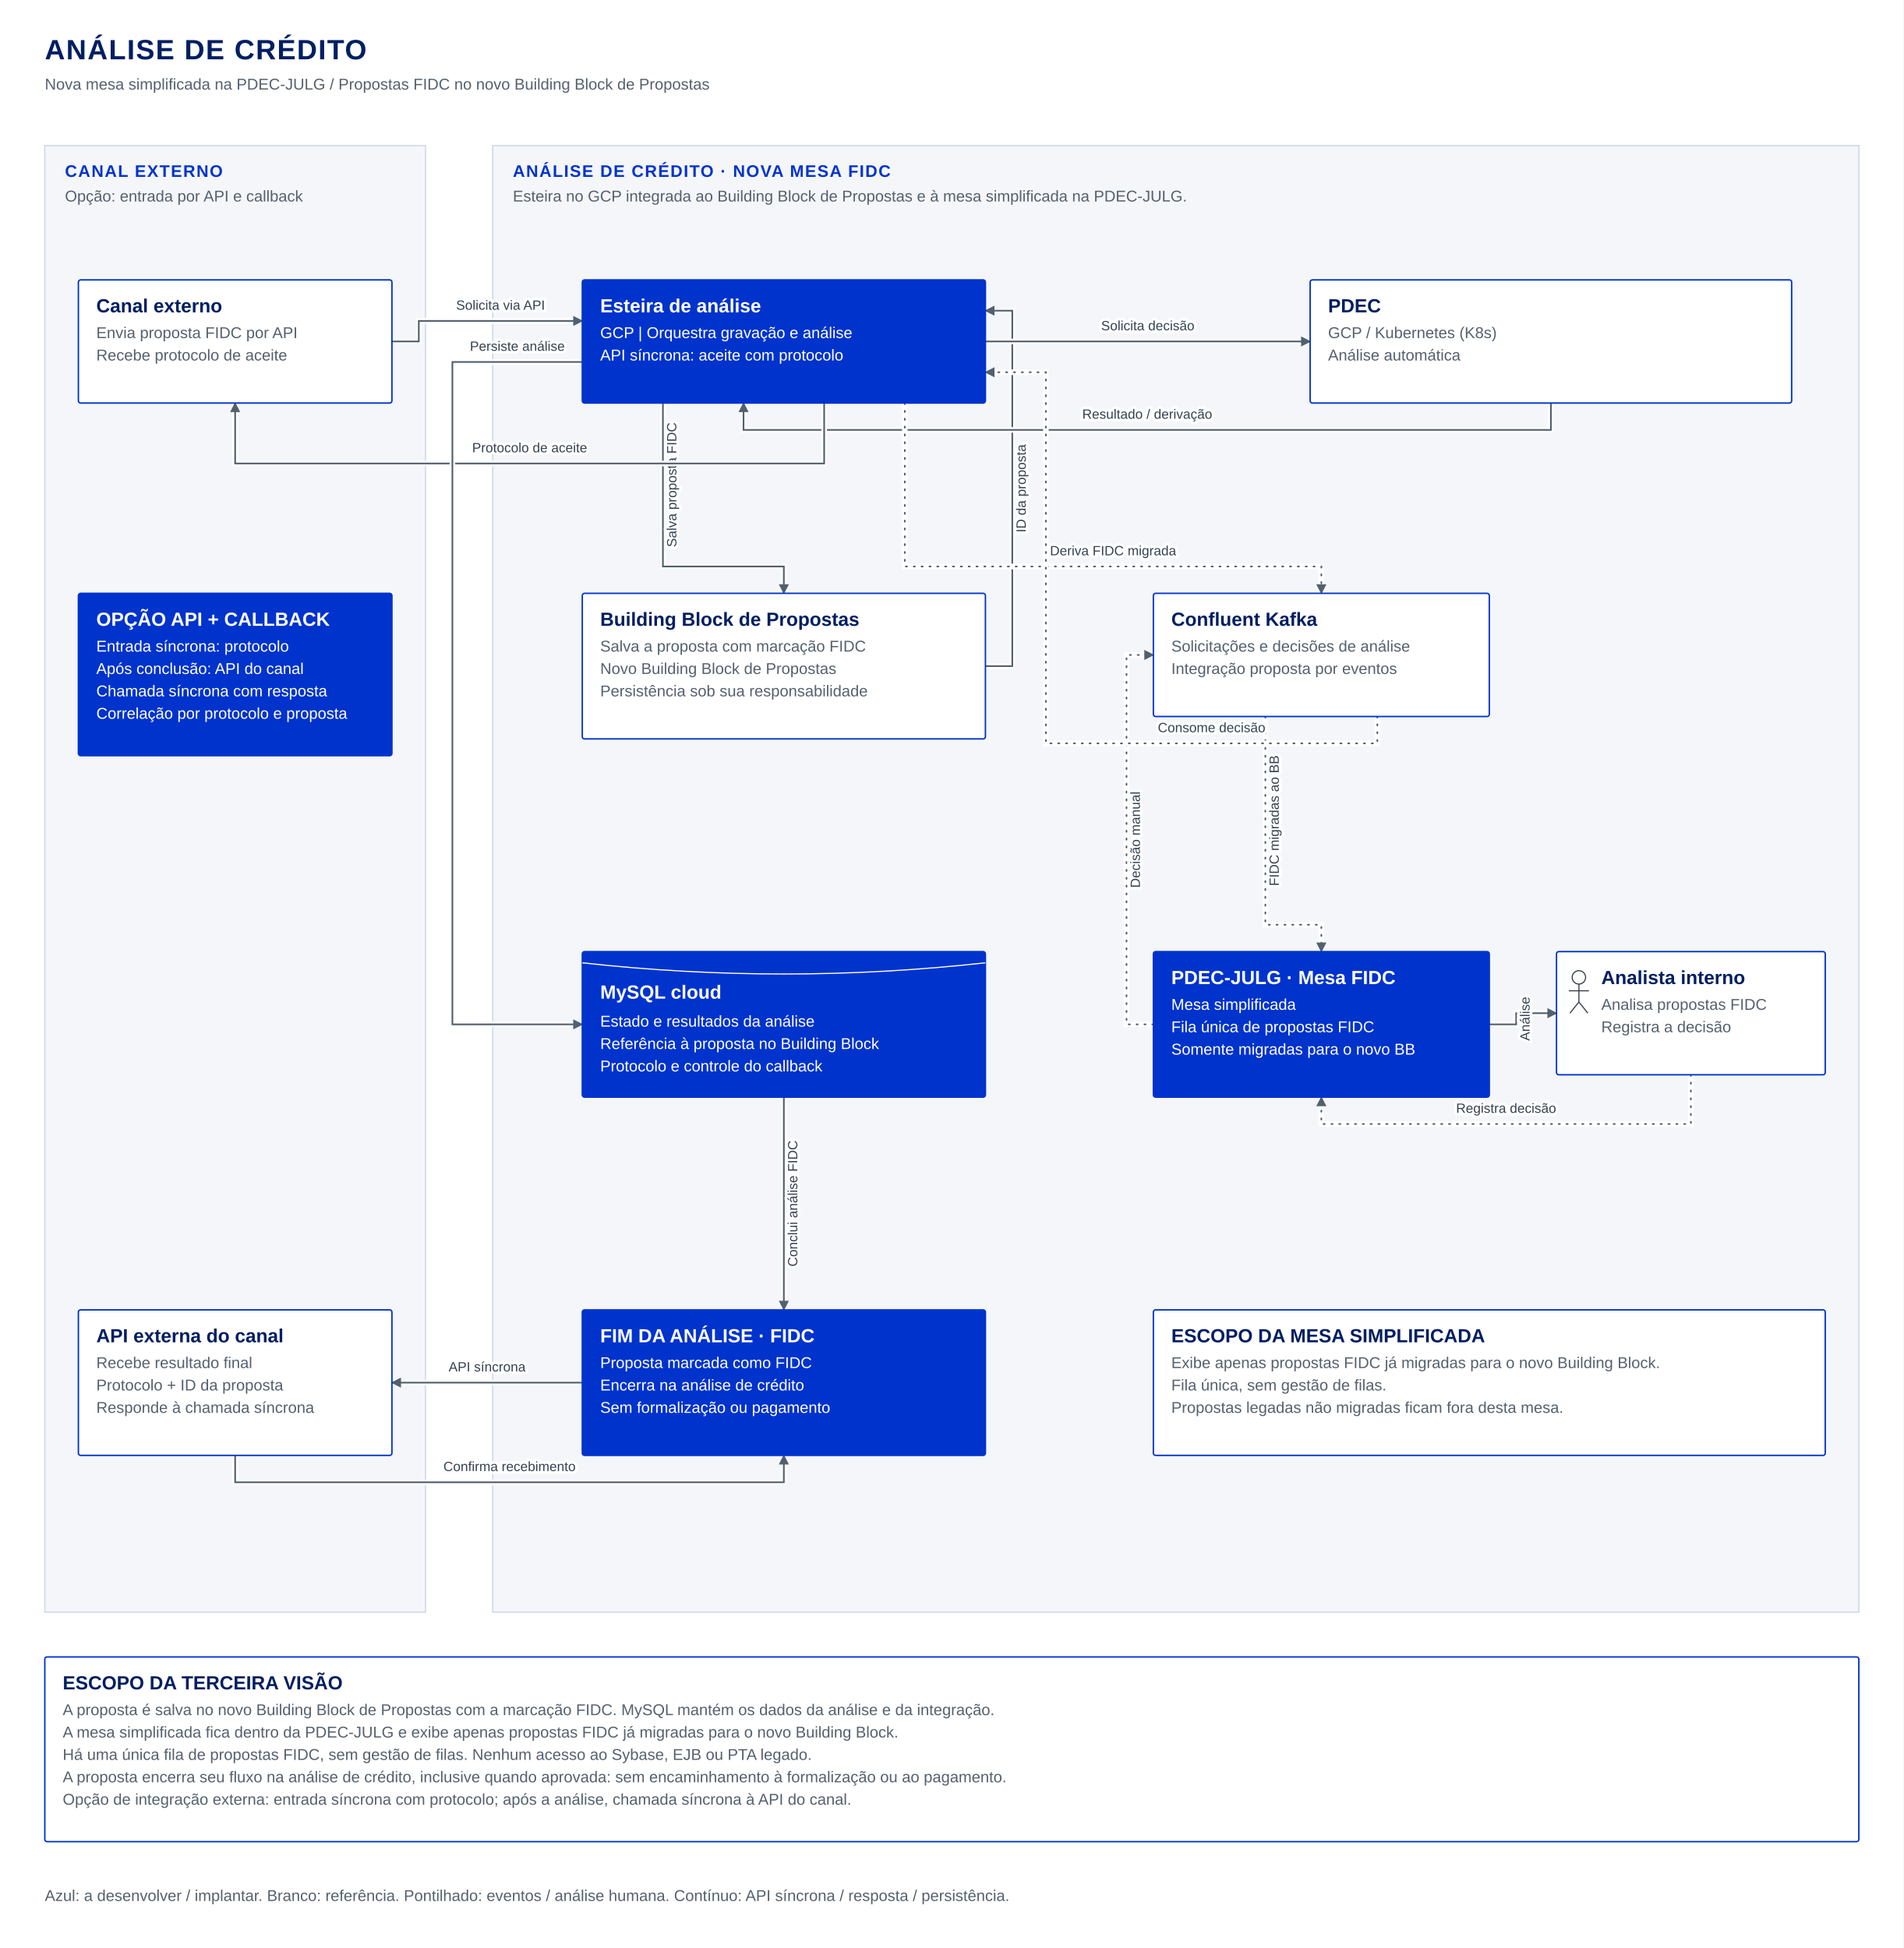
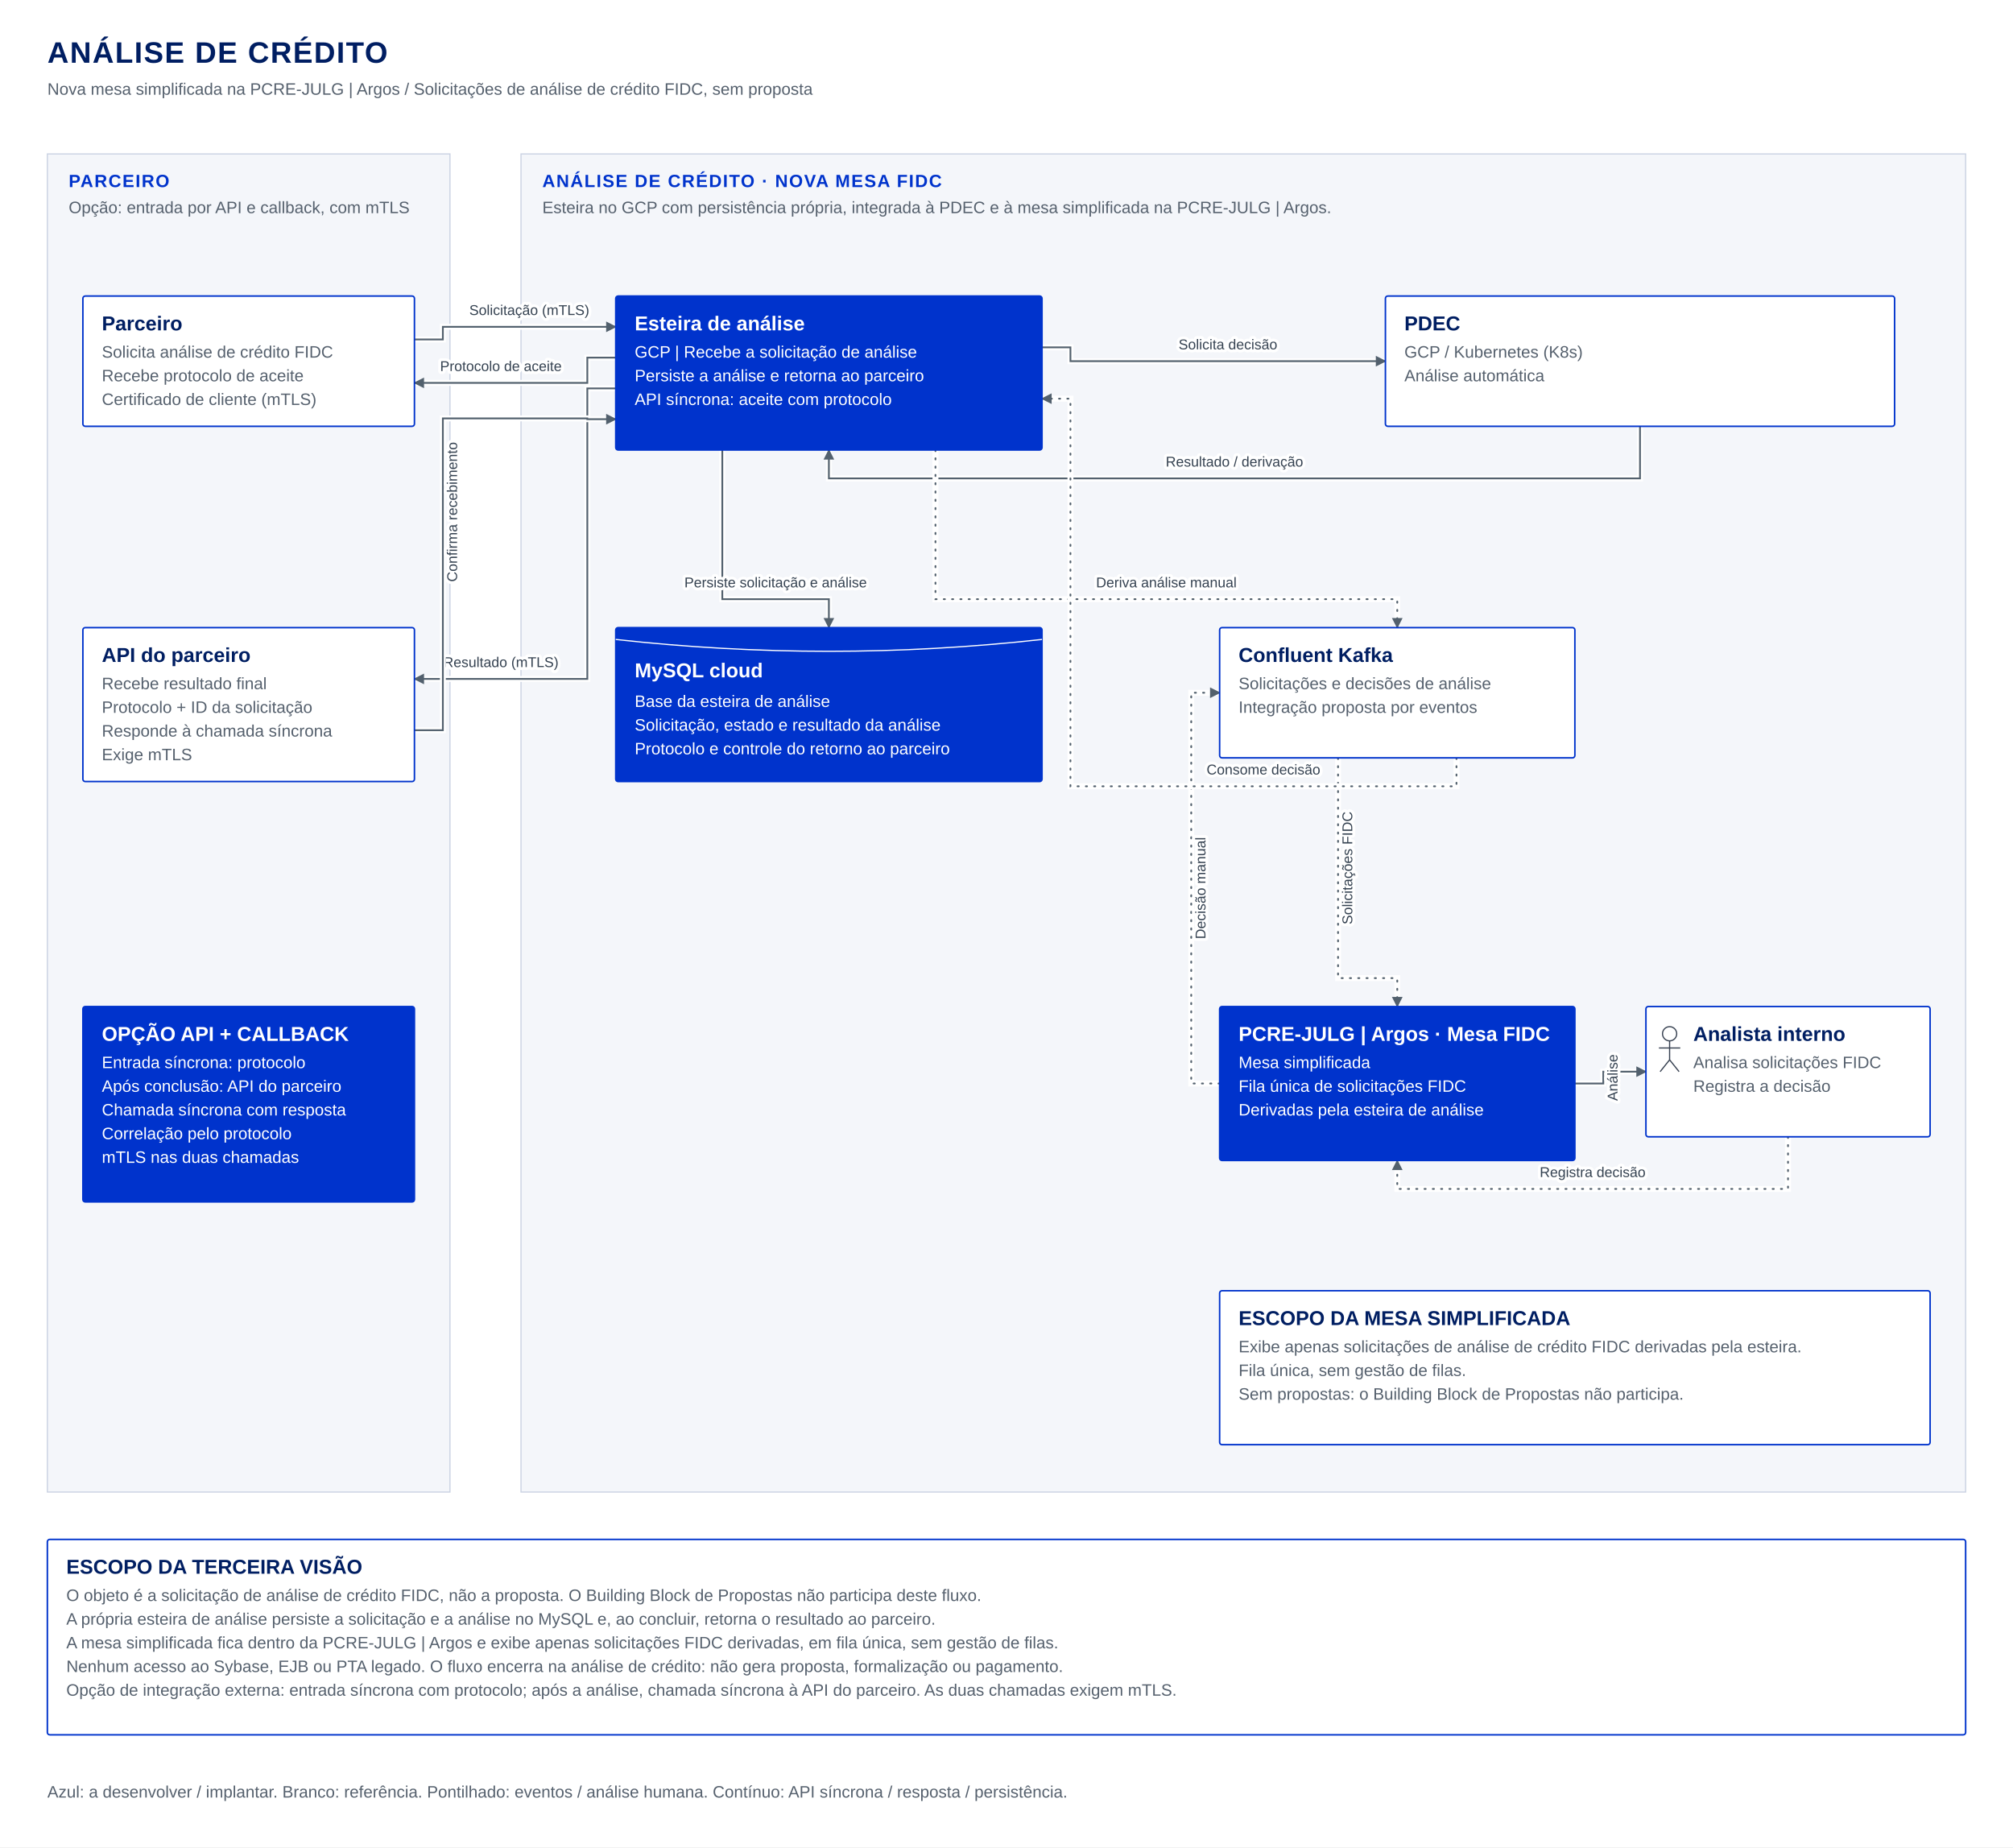
- <svg xmlns="http://www.w3.org/2000/svg" viewBox="0 0 1700 1740" role="img" aria-label="Nova mesa — propostas FIDC">
+ <svg xmlns="http://www.w3.org/2000/svg" viewBox="0 0 1700 1560" role="img" aria-label="Nova mesa — solicitações FIDC">
  <defs>
    <marker id="arrow" viewBox="0 0 10 10" refX="9" refY="5" markerWidth="6" markerHeight="6" orient="auto-start-reverse">
      <path d="M0,0 L10,5 L0,10z" fill="#52606d" />
    </marker>
  </defs>
  <style>text{font-family:Arial,Helvetica,sans-serif;fill:#16181c}.heading{fill:#001e62;font-size:25px;font-weight:700;letter-spacing:1px}.title{fill:#001e62;font-size:17px;font-weight:600}.section{fill:#0033cc;font-size:15px;font-weight:700;letter-spacing:1px}.small{font-size:14px;fill:#55606d}.edge-label{font-size:12px;fill:#354251;paint-order:stroke;stroke:white;stroke-width:5px;stroke-linejoin:round}.selected&gt;rect{stroke:#0033cc;stroke-width:3}.selected&gt;polyline:not(.hit){stroke:#0033cc;stroke-width:3}.change-new&gt;rect{fill:#0033cc}.change-new .title,.change-new .small{fill:#fff}.change-new&gt;path,.change-new&gt;circle{stroke:#fff}.change-adapt&gt;rect{fill:#e2ebff}.change-legacy&gt;rect{fill:#e1e3e7;stroke:#737a85}.change-legacy .title{fill:#252a33}.change-existing&gt;rect{fill:#fff;stroke:#737a85}.change-new.selected&gt;rect{stroke:#16181c;stroke-width:4;stroke-dasharray:6 3}</style>
  <rect width="100%" height="100%" fill="white" />
  <g data-node="outside" class="node">
-     <rect x="40" y="130" width="340" height="1310" fill="#f4f6fa" stroke="#cbd3e3" />
-     <text x="58" y="158" class="section">CANAL EXTERNO</text>
-     <text x="58" y="180" class="small">Opção: entrada por API e callback</text>
+     <rect x="40" y="130" width="340" height="1130" fill="#f4f6fa" stroke="#cbd3e3" />
+     <text x="58" y="158" class="section">PARCEIRO</text>
+     <text x="58" y="180" class="small">Opção: entrada por API e callback, com mTLS</text>
  </g>
  <g data-node="inside" class="node">
-     <rect x="440" y="130" width="1220" height="1310" fill="#f4f6fa" stroke="#cbd3e3" />
+     <rect x="440" y="130" width="1220" height="1130" fill="#f4f6fa" stroke="#cbd3e3" />
    <text x="458" y="158" class="section">ANÁLISE DE CRÉDITO · NOVA MESA FIDC</text>
-     <text x="458" y="180" class="small">Esteira no GCP integrada ao Building Block de Propostas e à mesa simplificada na PDEC-JULG.</text>
+     <text x="458" y="180" class="small">Esteira no GCP com persistência própria, integrada à PDEC e à mesa simplificada na PCRE-JULG | Argos.</text>
  </g>
  <g data-edge="entry">
-     <polyline class="hit" points="350,305 374,305 374,286.667 520,286.667" stroke="transparent" stroke-width="16" fill="none" />
-     <polyline class="hit" points="350,305 374,305 374,286.667 520,286.667" fill="none" stroke="white" stroke-width="5" pointer-events="none" />
-     <polyline points="350,305 374,305 374,286.667 520,286.667" fill="none" stroke="#52606d" stroke-width="1.5" marker-end="url(#arrow)" />
-     <text x="447" y="276.667" text-anchor="middle" transform="rotate(0 447 276.6667)" class="edge-label">Solicita via API</text>
+     <polyline class="hit" points="350,286.667 374,286.667 374,276 520,276" stroke="transparent" stroke-width="16" fill="none" />
+     <polyline class="hit" points="350,286.667 374,286.667 374,276 520,276" fill="none" stroke="white" stroke-width="5" pointer-events="none" />
+     <polyline points="350,286.667 374,286.667 374,276 520,276" fill="none" stroke="#52606d" stroke-width="1.5" marker-end="url(#arrow)" />
+     <text x="447" y="266" text-anchor="middle" transform="rotate(0 447 266)" class="edge-label">Solicitação (mTLS)</text>
  </g>
-   <g data-edge="saveproposal">
-     <polyline class="hit" points="592,360 592,506 700,506 700,530" stroke="transparent" stroke-width="16" fill="none" />
-     <polyline class="hit" points="592,360 592,506 700,506 700,530" fill="none" stroke="white" stroke-width="5" pointer-events="none" />
-     <polyline points="592,360 592,506 700,506 700,530" fill="none" stroke="#52606d" stroke-width="1.5" marker-end="url(#arrow)" />
-     <text x="604" y="433" text-anchor="middle" transform="rotate(-90 604 433)" class="edge-label">Salva proposta FIDC</text>
+   <g data-edge="returnchannel">
+     <polyline class="hit" points="520,302 496,302 496,323.333 350,323.333" stroke="transparent" stroke-width="16" fill="none" />
+     <polyline class="hit" points="520,302 496,302 496,323.333 350,323.333" fill="none" stroke="white" stroke-width="5" pointer-events="none" />
+     <polyline points="520,302 496,302 496,323.333 350,323.333" fill="none" stroke="#52606d" stroke-width="1.5" marker-end="url(#arrow)" />
+     <text x="423" y="313.333" text-anchor="middle" transform="rotate(0 423 313.3333)" class="edge-label">Protocolo de aceite</text>
  </g>
-   <g data-edge="proposalreference">
-     <polyline class="hit" points="880,595 904,595 904,277.5 880,277.5" stroke="transparent" stroke-width="16" fill="none" />
-     <polyline class="hit" points="880,595 904,595 904,277.5 880,277.5" fill="none" stroke="white" stroke-width="5" pointer-events="none" />
-     <polyline points="880,595 904,595 904,277.5 880,277.5" fill="none" stroke="#52606d" stroke-width="1.5" marker-end="url(#arrow)" />
-     <text x="916" y="436.25" text-anchor="middle" transform="rotate(-90 916 436.25)" class="edge-label">ID da proposta</text>
+   <g data-edge="notifychannel">
+     <polyline class="hit" points="520,328 496,328 496,573.333 350,573.333" stroke="transparent" stroke-width="16" fill="none" />
+     <polyline class="hit" points="520,328 496,328 496,573.333 350,573.333" fill="none" stroke="white" stroke-width="5" pointer-events="none" />
+     <polyline points="520,328 496,328 496,573.333 350,573.333" fill="none" stroke="#52606d" stroke-width="1.5" marker-end="url(#arrow)" />
+     <text x="423" y="563.333" text-anchor="middle" transform="rotate(0 423 563.3333)" class="edge-label">Resultado (mTLS)</text>
+   </g>
+   <g data-edge="callbackresponse">
+     <polyline class="hit" points="350,616.667 374,616.667 374,353.333 496,353.333 496,354 520,354" stroke="transparent" stroke-width="16" fill="none" />
+     <polyline class="hit" points="350,616.667 374,616.667 374,353.333 496,353.333 496,354 520,354" fill="none" stroke="white" stroke-width="5" pointer-events="none" />
+     <polyline points="350,616.667 374,616.667 374,353.333 496,353.333 496,354 520,354" fill="none" stroke="#52606d" stroke-width="1.5" marker-end="url(#arrow)" />
+     <text x="386" y="432.333" text-anchor="middle" transform="rotate(-90 386 432.3333)" class="edge-label">Confirma recebimento</text>
  </g>
  <g data-edge="decision">
-     <polyline class="hit" points="880,305 1170,305" stroke="transparent" stroke-width="16" fill="none" />
-     <polyline class="hit" points="880,305 1170,305" fill="none" stroke="white" stroke-width="5" pointer-events="none" />
-     <polyline points="880,305 1170,305" fill="none" stroke="#52606d" stroke-width="1.5" marker-end="url(#arrow)" />
-     <text x="1025" y="295" text-anchor="middle" transform="rotate(0 1025 295)" class="edge-label">Solicita decisão</text>
+     <polyline class="hit" points="880,293.333 904,293.333 904,305 1170,305" stroke="transparent" stroke-width="16" fill="none" />
+     <polyline class="hit" points="880,293.333 904,293.333 904,305 1170,305" fill="none" stroke="white" stroke-width="5" pointer-events="none" />
+     <polyline points="880,293.333 904,293.333 904,305 1170,305" fill="none" stroke="#52606d" stroke-width="1.5" marker-end="url(#arrow)" />
+     <text x="1037" y="295" text-anchor="middle" transform="rotate(0 1037 295)" class="edge-label">Solicita decisão</text>
+   </g>
+   <g data-edge="persist">
+     <polyline class="hit" points="610,380 610,506 700,506 700,530" stroke="transparent" stroke-width="16" fill="none" />
+     <polyline class="hit" points="610,380 610,506 700,506 700,530" fill="none" stroke="white" stroke-width="5" pointer-events="none" />
+     <polyline points="610,380 610,506 700,506 700,530" fill="none" stroke="#52606d" stroke-width="1.5" marker-end="url(#arrow)" />
+     <text x="655" y="496" text-anchor="middle" transform="rotate(0 655 496)" class="edge-label">Persiste solicitação e análise</text>
  </g>
  <g data-edge="result">
-     <polyline class="hit" points="1385,360 1385,384 664,384 664,360" stroke="transparent" stroke-width="16" fill="none" />
-     <polyline class="hit" points="1385,360 1385,384 664,384 664,360" fill="none" stroke="white" stroke-width="5" pointer-events="none" />
-     <polyline points="1385,360 1385,384 664,384 664,360" fill="none" stroke="#52606d" stroke-width="1.5" marker-end="url(#arrow)" />
-     <text x="1024.5" y="374" text-anchor="middle" transform="rotate(0 1024.5 374)" class="edge-label">Resultado / derivação</text>
-   </g>
-   <g data-edge="returnchannel">
-     <polyline class="hit" points="736,360 736,414 210,414 210,360" stroke="transparent" stroke-width="16" fill="none" />
-     <polyline class="hit" points="736,360 736,414 210,414 210,360" fill="none" stroke="white" stroke-width="5" pointer-events="none" />
-     <polyline points="736,360 736,414 210,414 210,360" fill="none" stroke="#52606d" stroke-width="1.5" marker-end="url(#arrow)" />
-     <text x="473" y="404" text-anchor="middle" transform="rotate(0 473 404)" class="edge-label">Protocolo de aceite</text>
-   </g>
-   <g data-edge="persist">
-     <polyline class="hit" points="520,323.333 404,323.333 404,915 520,915" stroke="transparent" stroke-width="16" fill="none" />
-     <polyline class="hit" points="520,323.333 404,323.333 404,915 520,915" fill="none" stroke="white" stroke-width="5" pointer-events="none" />
-     <polyline points="520,323.333 404,323.333 404,915 520,915" fill="none" stroke="#52606d" stroke-width="1.5" marker-end="url(#arrow)" />
-     <text x="462" y="313.333" text-anchor="middle" transform="rotate(0 462 313.3333)" class="edge-label">Persiste análise</text>
+     <polyline class="hit" points="1385,360 1385,404 700,404 700,380" stroke="transparent" stroke-width="16" fill="none" />
+     <polyline class="hit" points="1385,360 1385,404 700,404 700,380" fill="none" stroke="white" stroke-width="5" pointer-events="none" />
+     <polyline points="1385,360 1385,404 700,404 700,380" fill="none" stroke="#52606d" stroke-width="1.5" marker-end="url(#arrow)" />
+     <text x="1042.5" y="394" text-anchor="middle" transform="rotate(0 1042.5 394)" class="edge-label">Resultado / derivação</text>
  </g>
  <g data-edge="derive">
-     <polyline class="hit" points="808,360 808,506 1180,506 1180,530" stroke="transparent" stroke-width="16" fill="none" />
-     <polyline class="hit" points="808,360 808,506 1180,506 1180,530" fill="none" stroke="white" stroke-width="5" pointer-events="none" />
-     <polyline points="808,360 808,506 1180,506 1180,530" fill="none" stroke="#52606d" stroke-width="1.5" stroke-dasharray="1 6" stroke-linecap="round" marker-end="url(#arrow)" />
-     <text x="994" y="496" text-anchor="middle" transform="rotate(0 994 496)" class="edge-label">Deriva FIDC migrada</text>
+     <polyline class="hit" points="790,380 790,506 1180,506 1180,530" stroke="transparent" stroke-width="16" fill="none" />
+     <polyline class="hit" points="790,380 790,506 1180,506 1180,530" fill="none" stroke="white" stroke-width="5" pointer-events="none" />
+     <polyline points="790,380 790,506 1180,506 1180,530" fill="none" stroke="#52606d" stroke-width="1.5" stroke-dasharray="1 6" stroke-linecap="round" marker-end="url(#arrow)" />
+     <text x="985" y="496" text-anchor="middle" transform="rotate(0 985 496)" class="edge-label">Deriva análise manual</text>
  </g>
  <g data-edge="manualrequest">
    <polyline class="hit" points="1130,640 1130,826 1180,826 1180,850" stroke="transparent" stroke-width="16" fill="none" />
    <polyline class="hit" points="1130,640 1130,826 1180,826 1180,850" fill="none" stroke="white" stroke-width="5" pointer-events="none" />
    <polyline points="1130,640 1130,826 1180,826 1180,850" fill="none" stroke="#52606d" stroke-width="1.5" stroke-dasharray="1 6" stroke-linecap="round" marker-end="url(#arrow)" />
-     <text x="1142" y="733" text-anchor="middle" transform="rotate(-90 1142 733)" class="edge-label">FIDC migradas ao BB</text>
+     <text x="1142" y="733" text-anchor="middle" transform="rotate(-90 1142 733)" class="edge-label">Solicitações FIDC</text>
  </g>
  <g data-edge="manualresult">
    <polyline class="hit" points="1030,915 1006,915 1006,585 1030,585" stroke="transparent" stroke-width="16" fill="none" />
    <polyline class="hit" points="1030,915 1006,915 1006,585 1030,585" fill="none" stroke="white" stroke-width="5" pointer-events="none" />
    <polyline points="1030,915 1006,915 1006,585 1030,585" fill="none" stroke="#52606d" stroke-width="1.5" stroke-dasharray="1 6" stroke-linecap="round" marker-end="url(#arrow)" />
    <text x="1018" y="750" text-anchor="middle" transform="rotate(-90 1018 750)" class="edge-label">Decisão manual</text>
  </g>
  <g data-edge="consolidate">
-     <polyline class="hit" points="1230,640 1230,664 934,664 934,332.5 880,332.5" stroke="transparent" stroke-width="16" fill="none" />
-     <polyline class="hit" points="1230,640 1230,664 934,664 934,332.5 880,332.5" fill="none" stroke="white" stroke-width="5" pointer-events="none" />
-     <polyline points="1230,640 1230,664 934,664 934,332.5 880,332.5" fill="none" stroke="#52606d" stroke-width="1.5" stroke-dasharray="1 6" stroke-linecap="round" marker-end="url(#arrow)" />
-     <text x="1082" y="654" text-anchor="middle" transform="rotate(0 1082 654)" class="edge-label">Consome decisão</text>
+     <polyline class="hit" points="1230,640 1230,664 904,664 904,336.667 880,336.667" stroke="transparent" stroke-width="16" fill="none" />
+     <polyline class="hit" points="1230,640 1230,664 904,664 904,336.667 880,336.667" fill="none" stroke="white" stroke-width="5" pointer-events="none" />
+     <polyline points="1230,640 1230,664 904,664 904,336.667 880,336.667" fill="none" stroke="#52606d" stroke-width="1.5" stroke-dasharray="1 6" stroke-linecap="round" marker-end="url(#arrow)" />
+     <text x="1067" y="654" text-anchor="middle" transform="rotate(0 1067 654)" class="edge-label">Consome decisão</text>
  </g>
  <g data-edge="humanrequest">
    <polyline class="hit" points="1330,915 1354,915 1354,905 1390,905" stroke="transparent" stroke-width="16" fill="none" />
    <polyline class="hit" points="1330,915 1354,915 1354,905 1390,905" fill="none" stroke="white" stroke-width="5" pointer-events="none" />
    <polyline points="1330,915 1354,915 1354,905 1390,905" fill="none" stroke="#52606d" stroke-width="1.5" marker-end="url(#arrow)" />
    <text x="1366" y="910" text-anchor="middle" transform="rotate(-90 1366 910)" class="edge-label">Análise</text>
  </g>
  <g data-edge="humanresult">
    <polyline class="hit" points="1510,960 1510,1004 1180,1004 1180,980" stroke="transparent" stroke-width="16" fill="none" />
    <polyline class="hit" points="1510,960 1510,1004 1180,1004 1180,980" fill="none" stroke="white" stroke-width="5" pointer-events="none" />
    <polyline points="1510,960 1510,1004 1180,1004 1180,980" fill="none" stroke="#52606d" stroke-width="1.5" stroke-dasharray="1 6" stroke-linecap="round" marker-end="url(#arrow)" />
    <text x="1345" y="994" text-anchor="middle" transform="rotate(0 1345 994)" class="edge-label">Registra decisão</text>
  </g>
-   <g data-edge="statusrule">
-     <polyline class="hit" points="700,980 700,1170" stroke="transparent" stroke-width="16" fill="none" />
-     <polyline class="hit" points="700,980 700,1170" fill="none" stroke="white" stroke-width="5" pointer-events="none" />
-     <polyline points="700,980 700,1170" fill="none" stroke="#52606d" stroke-width="1.5" marker-end="url(#arrow)" />
-     <text x="712" y="1075" text-anchor="middle" transform="rotate(-90 712 1075)" class="edge-label">Conclui análise FIDC</text>
-   </g>
-   <g data-edge="notifychannel">
-     <polyline class="hit" points="520,1235 350,1235" stroke="transparent" stroke-width="16" fill="none" />
-     <polyline class="hit" points="520,1235 350,1235" fill="none" stroke="white" stroke-width="5" pointer-events="none" />
-     <polyline points="520,1235 350,1235" fill="none" stroke="#52606d" stroke-width="1.5" marker-end="url(#arrow)" />
-     <text x="435" y="1225" text-anchor="middle" transform="rotate(0 435 1225)" class="edge-label">API síncrona</text>
-   </g>
-   <g data-edge="callbackresponse">
-     <polyline class="hit" points="210,1300 210,1324 700,1324 700,1300" stroke="transparent" stroke-width="16" fill="none" />
-     <polyline class="hit" points="210,1300 210,1324 700,1324 700,1300" fill="none" stroke="white" stroke-width="5" pointer-events="none" />
-     <polyline points="210,1300 210,1324 700,1324 700,1300" fill="none" stroke="#52606d" stroke-width="1.5" marker-end="url(#arrow)" />
-     <text x="455" y="1314" text-anchor="middle" transform="rotate(0 455 1314)" class="edge-label">Confirma recebimento</text>
-   </g>
  <g data-node="heading" class="node">
    <rect x="40" y="25" width="1620" height="80" fill="transparent" />
    <text x="40" y="53" class="heading">ANÁLISE DE CRÉDITO</text>
-     <text x="40" y="80" class="small">Nova mesa simplificada na PDEC-JULG / Propostas FIDC no novo Building Block de Propostas</text>
+     <text x="40" y="80" class="small">Nova mesa simplificada na PCRE-JULG | Argos / Solicitações de análise de crédito FIDC, sem proposta</text>
  </g>
  <g data-node="channel" class="node">
    <rect x="70" y="250" width="280" height="110" rx="2" fill="white" stroke="#0033cc" stroke-width="1.3" />
-     <text x="86" y="279" class="title">Canal externo</text>
-     <text x="86" y="302" class="small">Envia proposta FIDC por API</text>
+     <text x="86" y="279" class="title">Parceiro</text>
+     <text x="86" y="302" class="small">Solicita análise de crédito FIDC</text>
    <text x="86" y="322" class="small">Recebe protocolo de aceite</text>
+     <text x="86" y="342" class="small">Certificado de cliente (mTLS)</text>
  </g>
  <g data-node="credit" class="node change-new">
-     <rect x="520" y="250" width="360" height="110" rx="2" fill="white" stroke="#0033cc" stroke-width="1.3" />
+     <rect x="520" y="250" width="360" height="130" rx="2" fill="white" stroke="#0033cc" stroke-width="1.3" />
    <text x="536" y="279" class="title">Esteira de análise</text>
-     <text x="536" y="302" class="small">GCP | Orquestra gravação e análise</text>
-     <text x="536" y="322" class="small">API síncrona: aceite com protocolo</text>
+     <text x="536" y="302" class="small">GCP | Recebe a solicitação de análise</text>
+     <text x="536" y="322" class="small">Persiste a análise e retorna ao parceiro</text>
+     <text x="536" y="342" class="small">API síncrona: aceite com protocolo</text>
  </g>
  <g data-node="pdec" class="node">
    <rect x="1170" y="250" width="430" height="110" rx="2" fill="white" stroke="#0033cc" stroke-width="1.3" />
    <text x="1186" y="279" class="title">PDEC</text>
    <text x="1186" y="302" class="small">GCP / Kubernetes (K8s)</text>
    <text x="1186" y="322" class="small">Análise automática</text>
  </g>
-   <g data-node="proposalblock" class="node">
+   <g data-node="mysql" class="node change-new">
    <rect x="520" y="530" width="360" height="130" rx="2" fill="white" stroke="#0033cc" stroke-width="1.3" />
-     <text x="536" y="559" class="title">Building Block de Propostas</text>
-     <text x="536" y="582" class="small">Salva a proposta com marcação FIDC</text>
-     <text x="536" y="602" class="small">Novo Building Block de Propostas</text>
-     <text x="536" y="622" class="small">Persistência sob sua responsabilidade</text>
-   </g>
-   <g data-node="mysql" class="node change-new">
-     <rect x="520" y="850" width="360" height="130" rx="2" fill="white" stroke="#0033cc" stroke-width="1.3" />
-     <path d="M520,860 Q700,880 880,860" fill="none" stroke="#0033cc" />
-     <text x="536" y="892" class="title">MySQL cloud</text>
-     <text x="536" y="917" class="small">Estado e resultados da análise</text>
-     <text x="536" y="937" class="small">Referência à proposta no Building Block</text>
-     <text x="536" y="957" class="small">Protocolo e controle do callback</text>
+     <path d="M520,540 Q700,560 880,540" fill="none" stroke="#0033cc" />
+     <text x="536" y="572" class="title">MySQL cloud</text>
+     <text x="536" y="597" class="small">Base da esteira de análise</text>
+     <text x="536" y="617" class="small">Solicitação, estado e resultado da análise</text>
+     <text x="536" y="637" class="small">Protocolo e controle do retorno ao parceiro</text>
  </g>
  <g data-node="kafka" class="node">
    <rect x="1030" y="530" width="300" height="110" rx="2" fill="white" stroke="#0033cc" stroke-width="1.3" />
    <text x="1046" y="559" class="title">Confluent Kafka</text>
    <text x="1046" y="582" class="small">Solicitações e decisões de análise</text>
    <text x="1046" y="602" class="small">Integração proposta por eventos</text>
  </g>
  <g data-node="newdesk" class="node change-new">
    <rect x="1030" y="850" width="300" height="130" rx="2" fill="white" stroke="#0033cc" stroke-width="1.3" />
-     <text x="1046" y="879" class="title">PDEC-JULG · Mesa FIDC</text>
+     <text x="1046" y="879" class="title">PCRE-JULG | Argos · Mesa FIDC</text>
    <text x="1046" y="902" class="small">Mesa simplificada</text>
-     <text x="1046" y="922" class="small">Fila única de propostas FIDC</text>
-     <text x="1046" y="942" class="small">Somente migradas para o novo BB</text>
+     <text x="1046" y="922" class="small">Fila única de solicitações FIDC</text>
+     <text x="1046" y="942" class="small">Derivadas pela esteira de análise</text>
  </g>
  <g data-node="human" class="node">
    <rect x="1390" y="850" width="240" height="110" rx="2" fill="white" stroke="#0033cc" stroke-width="1.3" />
    <circle cx="1410" cy="873" r="6" fill="none" stroke="#374151" />
    <path d="M1410,879v16m-9,-10h18m-9,10l-8,10m8,-10l8,10" fill="none" stroke="#374151" />
    <text x="1430" y="879" class="title">Analista interno</text>
-     <text x="1430" y="902" class="small">Analisa propostas FIDC</text>
+     <text x="1430" y="902" class="small">Analisa solicitações FIDC</text>
    <text x="1430" y="922" class="small">Registra a decisão</text>
  </g>
-   <g data-node="status" class="node change-new">
-     <rect x="520" y="1170" width="360" height="130" rx="2" fill="white" stroke="#0033cc" stroke-width="1.3" />
-     <text x="536" y="1199" class="title">FIM DA ANÁLISE · FIDC</text>
-     <text x="536" y="1222" class="small">Proposta marcada como FIDC</text>
-     <text x="536" y="1242" class="small">Encerra na análise de crédito</text>
-     <text x="536" y="1262" class="small">Sem formalização ou pagamento</text>
+   <g data-node="deskaccess" class="node">
+     <rect x="1030" y="1090" width="600" height="130" rx="2" fill="white" stroke="#0033cc" stroke-width="1.3" />
+     <text x="1046" y="1119" class="title">ESCOPO DA MESA SIMPLIFICADA</text>
+     <text x="1046" y="1142" class="small">Exibe apenas solicitações de análise de crédito FIDC derivadas pela esteira.</text>
+     <text x="1046" y="1162" class="small">Fila única, sem gestão de filas.</text>
+     <text x="1046" y="1182" class="small">Sem propostas: o Building Block de Propostas não participa.</text>
  </g>
-   <g data-node="deskaccess" class="node">
-     <rect x="1030" y="1170" width="600" height="130" rx="2" fill="white" stroke="#0033cc" stroke-width="1.3" />
-     <text x="1046" y="1199" class="title">ESCOPO DA MESA SIMPLIFICADA</text>
-     <text x="1046" y="1222" class="small">Exibe apenas propostas FIDC já migradas para o novo Building Block.</text>
-     <text x="1046" y="1242" class="small">Fila única, sem gestão de filas.</text>
-     <text x="1046" y="1262" class="small">Propostas legadas não migradas ficam fora desta mesa.</text>
+   <g data-node="channelapi" class="node">
+     <rect x="70" y="530" width="280" height="130" rx="2" fill="white" stroke="#0033cc" stroke-width="1.3" />
+     <text x="86" y="559" class="title">API do parceiro</text>
+     <text x="86" y="582" class="small">Recebe resultado final</text>
+     <text x="86" y="602" class="small">Protocolo + ID da solicitação</text>
+     <text x="86" y="622" class="small">Responde à chamada síncrona</text>
+     <text x="86" y="642" class="small">Exige mTLS</text>
  </g>
  <g data-node="contract" class="node change-new">
-     <rect x="70" y="530" width="280" height="145" rx="2" fill="white" stroke="#0033cc" stroke-width="1.3" />
-     <text x="86" y="559" class="title">OPÇÃO API + CALLBACK</text>
-     <text x="86" y="582" class="small">Entrada síncrona: protocolo</text>
-     <text x="86" y="602" class="small">Após conclusão: API do canal</text>
-     <text x="86" y="622" class="small">Chamada síncrona com resposta</text>
-     <text x="86" y="642" class="small">Correlação por protocolo e proposta</text>
-   </g>
-   <g data-node="channelapi" class="node">
-     <rect x="70" y="1170" width="280" height="130" rx="2" fill="white" stroke="#0033cc" stroke-width="1.3" />
-     <text x="86" y="1199" class="title">API externa do canal</text>
-     <text x="86" y="1222" class="small">Recebe resultado final</text>
-     <text x="86" y="1242" class="small">Protocolo + ID da proposta</text>
-     <text x="86" y="1262" class="small">Responde à chamada síncrona</text>
+     <rect x="70" y="850" width="280" height="165" rx="2" fill="white" stroke="#0033cc" stroke-width="1.3" />
+     <text x="86" y="879" class="title">OPÇÃO API + CALLBACK</text>
+     <text x="86" y="902" class="small">Entrada síncrona: protocolo</text>
+     <text x="86" y="922" class="small">Após conclusão: API do parceiro</text>
+     <text x="86" y="942" class="small">Chamada síncrona com resposta</text>
+     <text x="86" y="962" class="small">Correlação pelo protocolo</text>
+     <text x="86" y="982" class="small">mTLS nas duas chamadas</text>
  </g>
  <g data-node="scope" class="node">
-     <rect x="40" y="1480" width="1620" height="165" rx="2" fill="white" stroke="#0033cc" stroke-width="1.3" />
-     <text x="56" y="1509" class="title">ESCOPO DA TERCEIRA VISÃO</text>
-     <text x="56" y="1532" class="small">A proposta é salva no novo Building Block de Propostas com a marcação FIDC. MySQL mantém os dados da análise e da integração.</text>
-     <text x="56" y="1552" class="small">A mesa simplificada fica dentro da PDEC-JULG e exibe apenas propostas FIDC já migradas para o novo Building Block.</text>
-     <text x="56" y="1572" class="small">Há uma única fila de propostas FIDC, sem gestão de filas. Nenhum acesso ao Sybase, EJB ou PTA legado.</text>
-     <text x="56" y="1592" class="small">A proposta encerra seu fluxo na análise de crédito, inclusive quando aprovada: sem encaminhamento à formalização ou ao pagamento.</text>
-     <text x="56" y="1612" class="small">Opção de integração externa: entrada síncrona com protocolo; após a análise, chamada síncrona à API do canal.</text>
+     <rect x="40" y="1300" width="1620" height="165" rx="2" fill="white" stroke="#0033cc" stroke-width="1.3" />
+     <text x="56" y="1329" class="title">ESCOPO DA TERCEIRA VISÃO</text>
+     <text x="56" y="1352" class="small">O objeto é a solicitação de análise de crédito FIDC, não a proposta. O Building Block de Propostas não participa deste fluxo.</text>
+     <text x="56" y="1372" class="small">A própria esteira de análise persiste a solicitação e a análise no MySQL e, ao concluir, retorna o resultado ao parceiro.</text>
+     <text x="56" y="1392" class="small">A mesa simplificada fica dentro da PCRE-JULG | Argos e exibe apenas solicitações FIDC derivadas, em fila única, sem gestão de filas.</text>
+     <text x="56" y="1412" class="small">Nenhum acesso ao Sybase, EJB ou PTA legado. O fluxo encerra na análise de crédito: não gera proposta, formalização ou pagamento.</text>
+     <text x="56" y="1432" class="small">Opção de integração externa: entrada síncrona com protocolo; após a análise, chamada síncrona à API do parceiro. As duas chamadas exigem mTLS.</text>
  </g>
  <g data-node="legend" class="node">
-     <rect x="40" y="1680" width="1620" height="40" fill="transparent" />
-     <text x="40" y="1698" class="small">Azul: a desenvolver / implantar. Branco: referência. Pontilhado: eventos / análise humana. Contínuo: API síncrona / resposta / persistência.</text>
+     <rect x="40" y="1500" width="1620" height="40" fill="transparent" />
+     <text x="40" y="1518" class="small">Azul: a desenvolver / implantar. Branco: referência. Pontilhado: eventos / análise humana. Contínuo: API síncrona / resposta / persistência.</text>
  </g>
</svg>
